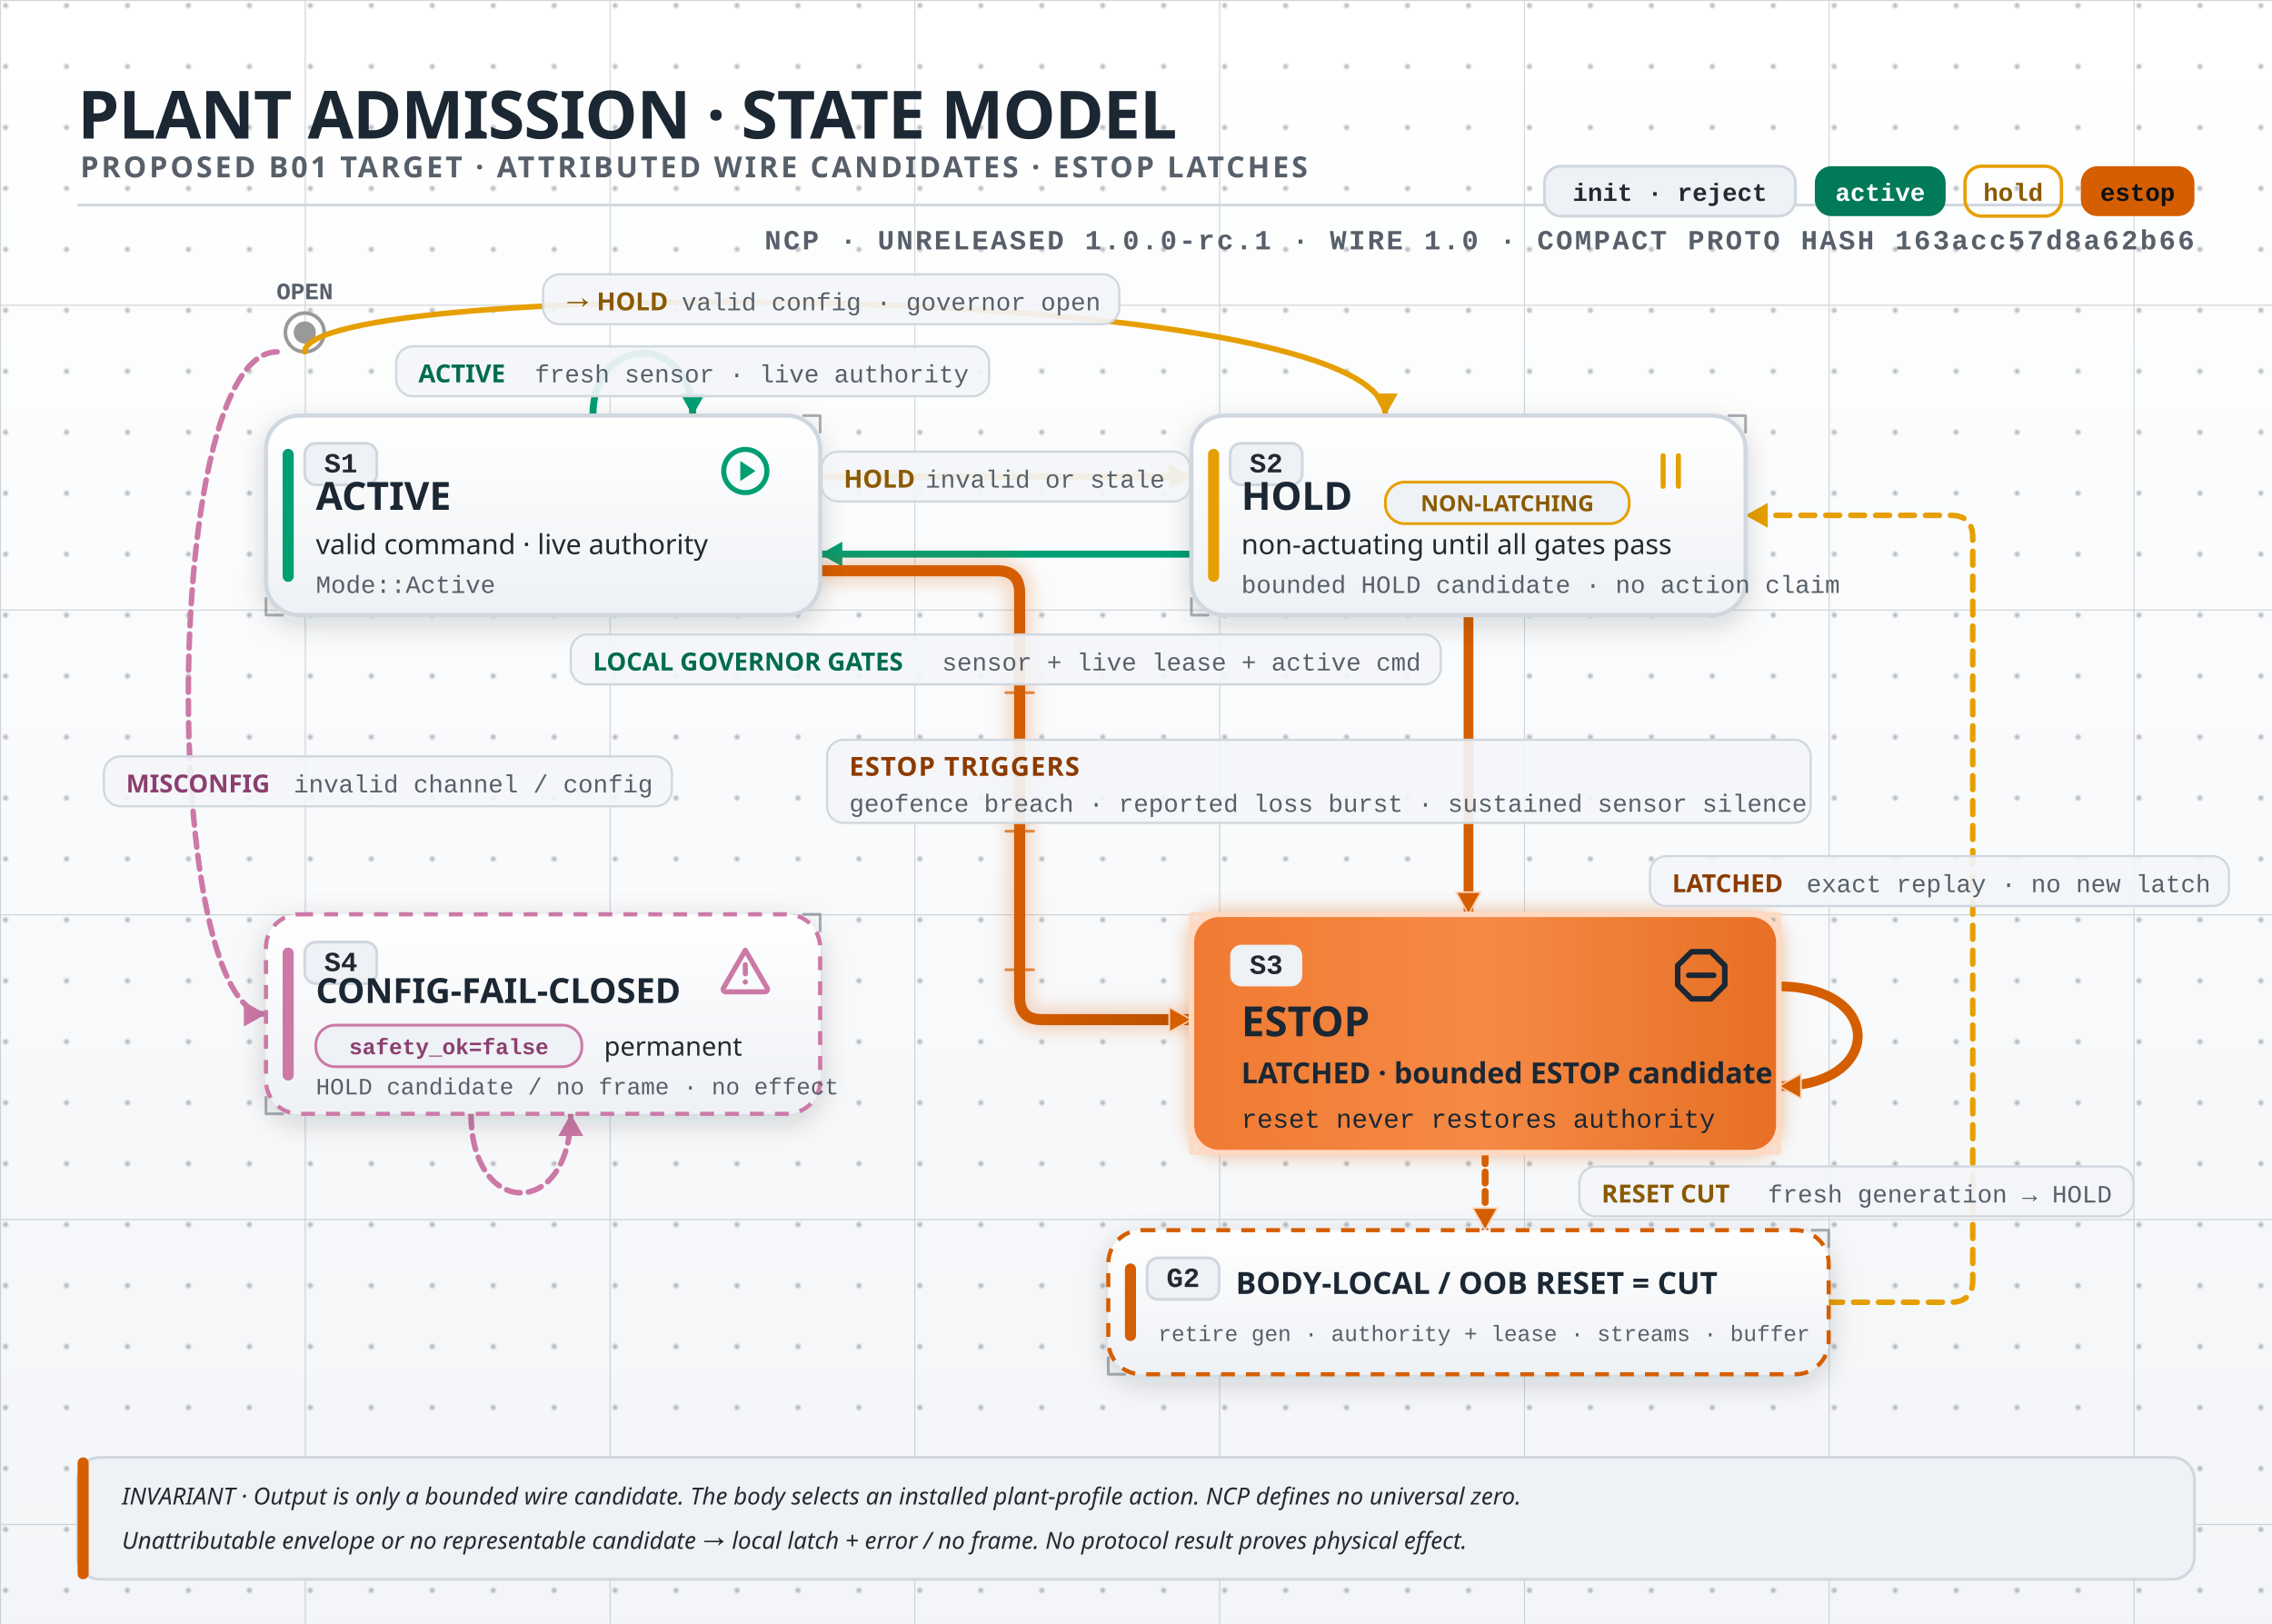
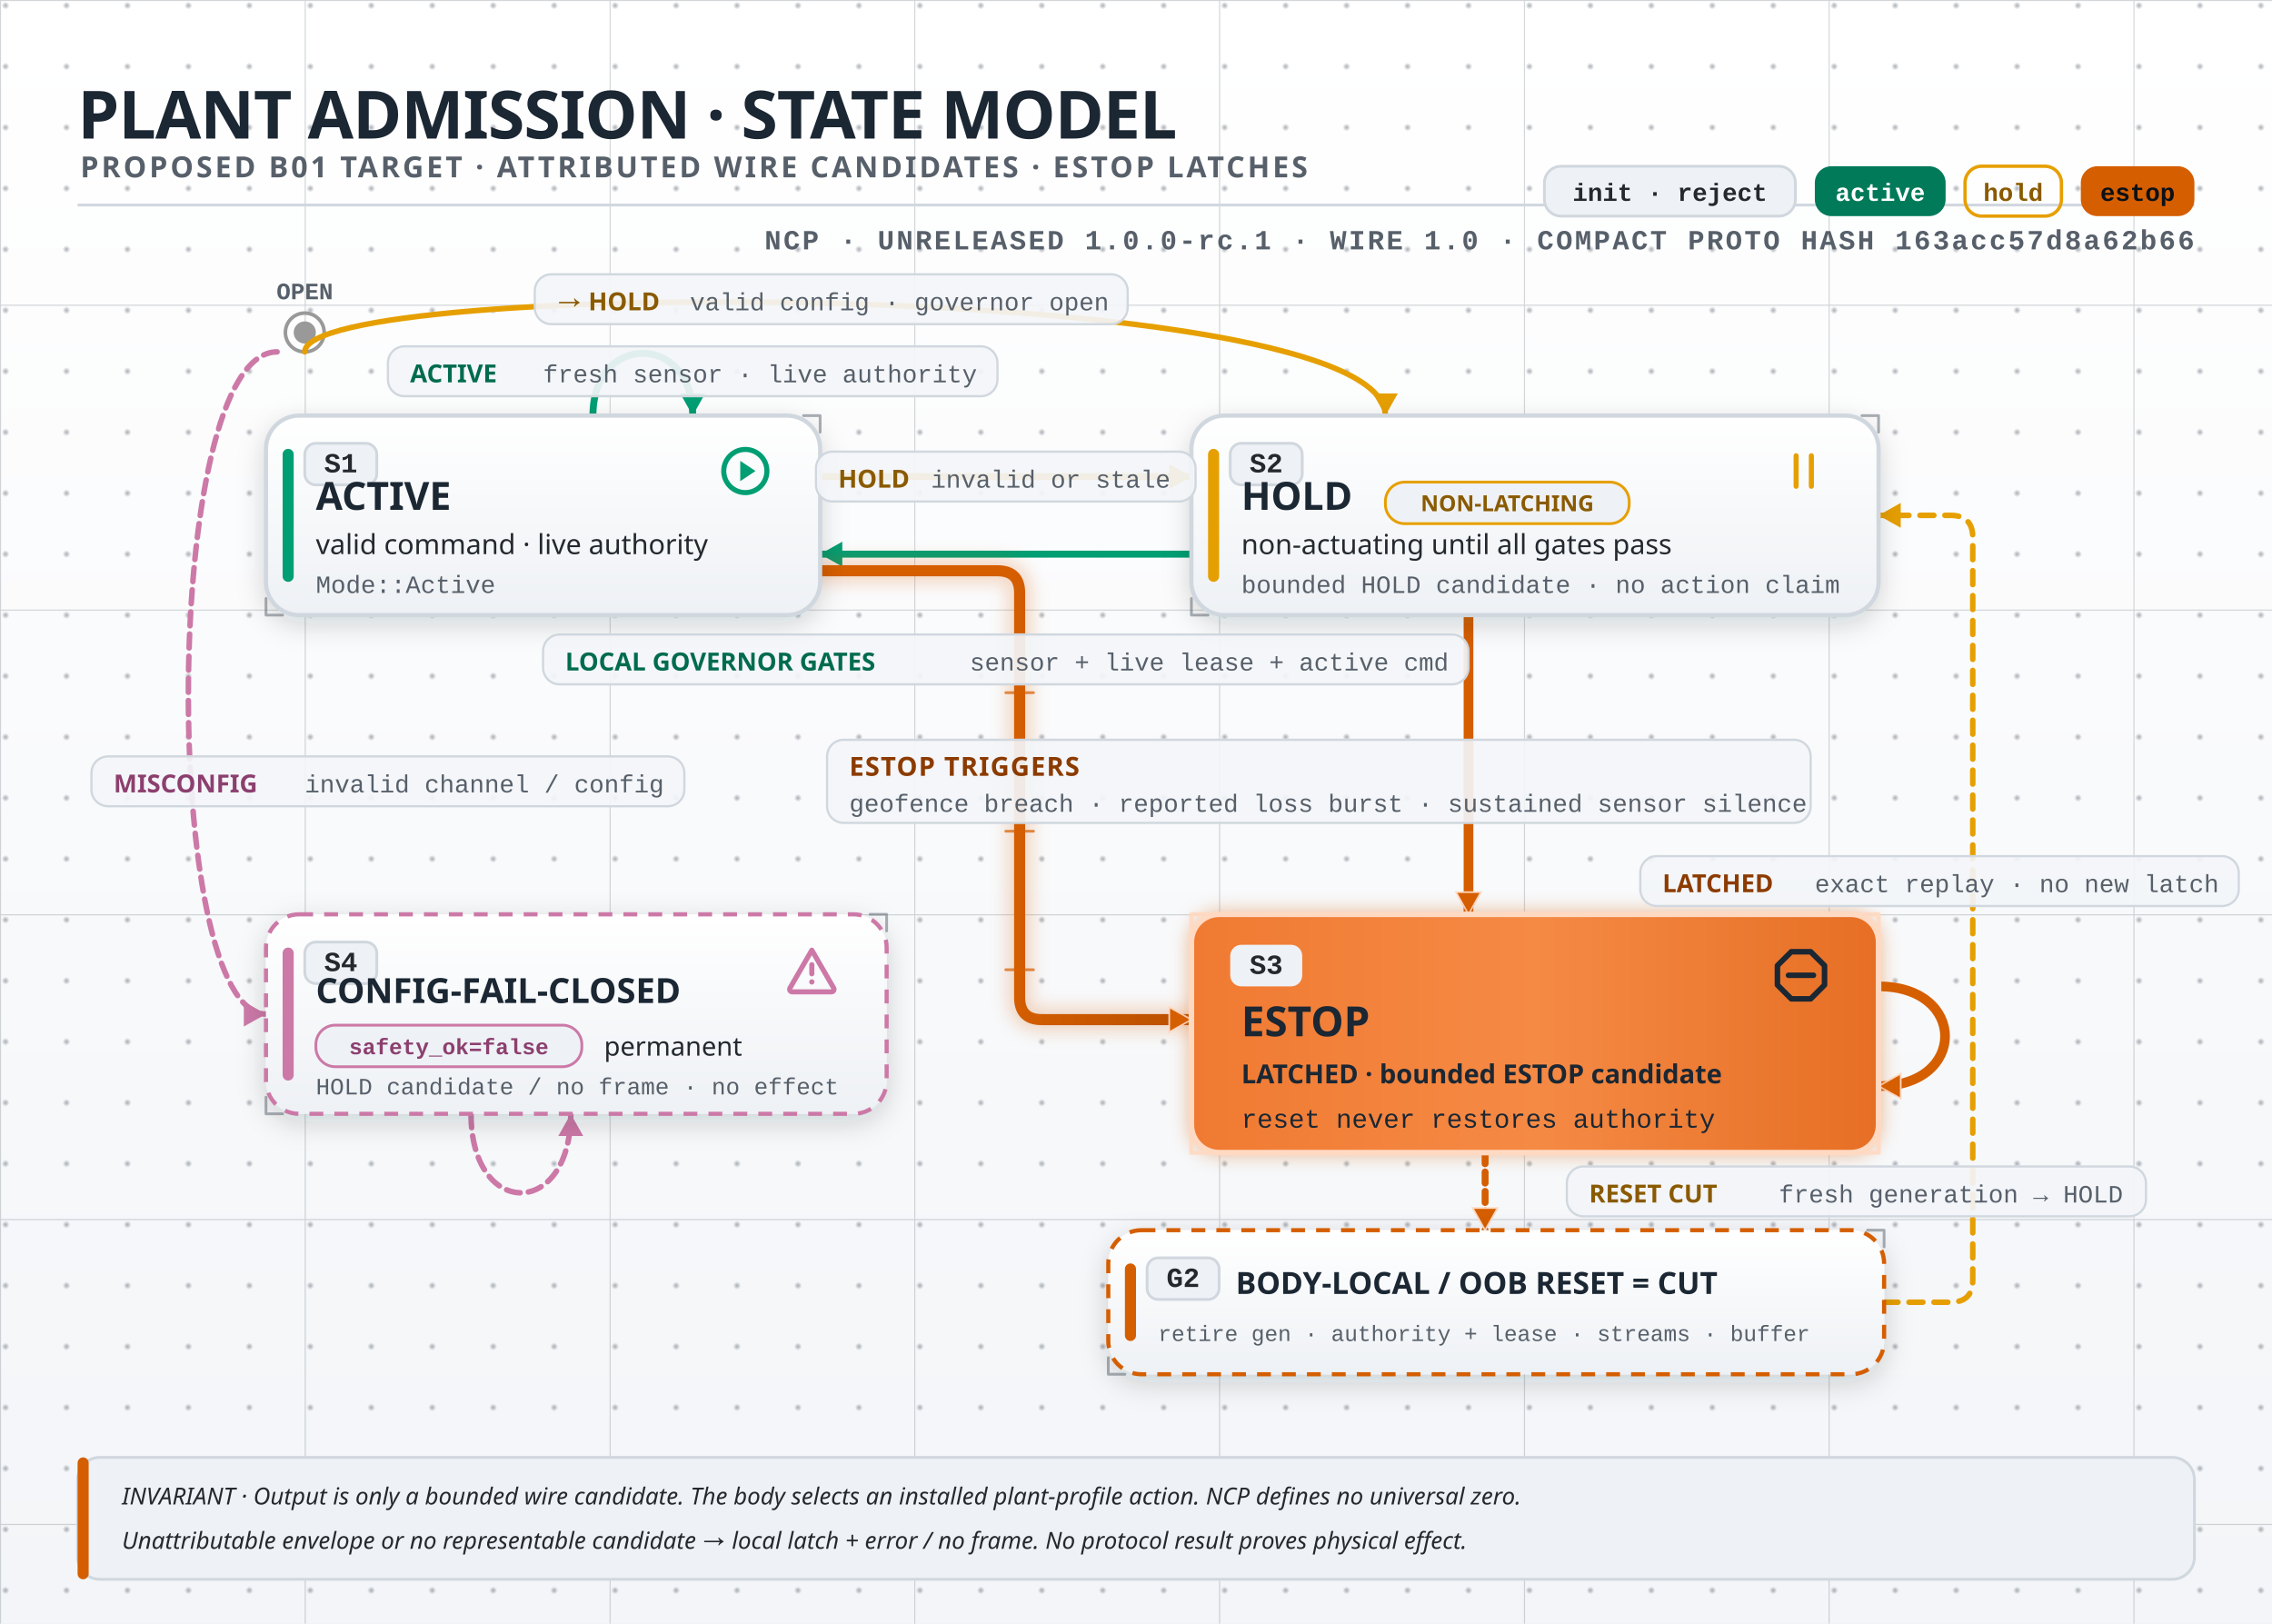
<svg xmlns="http://www.w3.org/2000/svg" width="820" height="586" viewBox="0 0 820 586" font-family="-apple-system, BlinkMacSystemFont, 'Segoe UI', 'Noto Sans', Helvetica, Arial, sans-serif" role="img" aria-labelledby="ncp-fsm-title ncp-fsm-desc">
  <defs>
    <linearGradient id="pageBg" x1="0" y1="0" x2="0" y2="1">
      <stop offset="0" stop-color="#ffffff" />
      <stop offset="1" stop-color="#f3f5f8" />
    </linearGradient>
    <linearGradient id="surface" x1="0" y1="0" x2="0" y2="1">
      <stop offset="0" stop-color="#ffffff" />
      <stop offset="1" stop-color="#eef1f5" />
    </linearGradient>
    <linearGradient id="busAction" x1="0" y1="0" x2="1" y2="0">
      <stop offset="0" stop-color="#D55E00" stop-opacity="1" />
      <stop offset="0.5" stop-color="#D55E00" stop-opacity="1" />
      <stop offset="1" stop-color="#b94f00" stop-opacity="1" />
    </linearGradient>
    <linearGradient id="fsmAction" x1="0" y1="0" x2="1" y2="0">
      <stop offset="0" stop-color="#F07A32" stop-opacity="1" />
      <stop offset="0.5" stop-color="#F58A45" stop-opacity="1" />
      <stop offset="1" stop-color="#E66F24" stop-opacity="1" />
    </linearGradient>
    <linearGradient id="contractHero" x1="0" y1="0" x2="1" y2="1">
      <stop offset="0" stop-color="#6D28D9" />
      <stop offset="1" stop-color="#5b21b6" />
    </linearGradient>
    <radialGradient id="gridDot" cx="0.5" cy="0.5" r="0.5">
      <stop offset="0" stop-color="#57606a" stop-opacity="0.5" />
      <stop offset="1" stop-color="#57606a" stop-opacity="0" />
    </radialGradient>
    <pattern id="grid" width="22" height="22" patternUnits="userSpaceOnUse">
      <circle cx="2" cy="2" r="1.4" fill="url(#gridDot)" />
    </pattern>
    <pattern id="gridMajor" width="110" height="110" patternUnits="userSpaceOnUse">
      <path d="M110 0H0V110" fill="none" stroke="#57606a" stroke-width="0.75" stroke-opacity="0.26" />
    </pattern>
    <filter id="soft" x="-40%" y="-40%" width="180%" height="180%" color-interpolation-filters="sRGB">
      <feDropShadow dx="0" dy="3" stdDeviation="5" flood-color="#1b2733" flood-opacity="0.18" />
    </filter>
    <filter id="halo" x="-60%" y="-60%" width="220%" height="220%" color-interpolation-filters="sRGB">
      <feGaussianBlur stdDeviation="3" />
    </filter>
    <filter id="glow" x="-90%" y="-90%" width="280%" height="280%" color-interpolation-filters="sRGB">
      <feGaussianBlur in="SourceAlpha" stdDeviation="3.4" result="b" />
      <feFlood flood-color="#D55E00" flood-opacity="0.4" />
      <feComposite in2="b" operator="in" result="g" />
      <feMerge>
        <feMergeNode in="g" />
        <feMergeNode in="SourceGraphic" />
      </feMerge>
    </filter>
    <marker id="arrowAction" markerUnits="userSpaceOnUse" markerWidth="12" markerHeight="12" refX="9" refY="5.5" orient="auto">
      <path d="M1,1 L9,5.5 L1,10 Z" fill="#D55E00" />
    </marker>
    <marker id="arrowControl" markerUnits="userSpaceOnUse" markerWidth="12" markerHeight="12" refX="9" refY="5.5" orient="auto">
      <path d="M1,1 L9,5.5 L1,10 Z" fill="#0072B2" />
    </marker>
    <marker id="replyControl" markerUnits="userSpaceOnUse" markerWidth="12" markerHeight="12" refX="9" refY="5.5" orient="auto">
      <path d="M2,1.5 L9,5.5 L2,9.5" fill="none" stroke="#0072B2" stroke-width="1.7" stroke-linecap="round" stroke-linejoin="round" />
    </marker>
    <marker id="arrowPercep" markerUnits="userSpaceOnUse" markerWidth="12" markerHeight="12" refX="9" refY="5.5" orient="auto">
      <path d="M1,1 L9,5.5 L1,10 Z" fill="#56B4E9" />
    </marker>
    <marker id="tapObserve" markerUnits="userSpaceOnUse" markerWidth="10" markerHeight="10" refX="5" refY="5" orient="auto">
      <circle cx="5" cy="5" r="3.2" fill="none" stroke="#999999" stroke-width="1.5" />
    </marker>
    <marker id="arrowContract" markerUnits="userSpaceOnUse" markerWidth="12" markerHeight="12" refX="9" refY="5.5" orient="auto">
      <path d="M1,1 L9,5.5 L1,10 Z" fill="#6D28D9" />
    </marker>
    <marker id="submoduleArrow" markerUnits="userSpaceOnUse" markerWidth="12" markerHeight="12" refX="9" refY="5.5" orient="auto">
      <path d="M2,1.5 L9,5.5 L2,9.5" fill="none" stroke="#999999" stroke-width="1.7" stroke-linecap="round" stroke-linejoin="round" />
    </marker>
    <marker id="arrowActive" markerUnits="userSpaceOnUse" markerWidth="12" markerHeight="12" refX="9" refY="5.5" orient="auto">
      <path d="M1,1 L9,5.5 L1,10 Z" fill="#009E73" />
    </marker>
    <marker id="arrowEstop" markerUnits="userSpaceOnUse" markerWidth="12" markerHeight="12" refX="9" refY="5.5" orient="auto">
      <path d="M1,1 L9,5.5 L1,10 Z" fill="#D55E00" stroke="#ffd9c2" stroke-width="0.6" />
    </marker>
    <marker id="arrowHold" markerUnits="userSpaceOnUse" markerWidth="12" markerHeight="12" refX="9" refY="5.5" orient="auto">
      <path d="M1,1 L9,5.5 L1,10 Z" fill="#E69F00" />
    </marker>
    <marker id="arrowMut" markerUnits="userSpaceOnUse" markerWidth="12" markerHeight="12" refX="9" refY="5.5" orient="auto">
      <path d="M1,1 L9,5.5 L1,10 Z" fill="#57606a" />
    </marker>
    <marker id="arrowConfig" markerUnits="userSpaceOnUse" markerWidth="12" markerHeight="12" refX="9" refY="5.5" orient="auto">
      <path d="M1,1 L9,5.5 L1,10 Z" fill="#CC79A7" />
    </marker>
    <filter id="glowContract" x="-90%" y="-90%" width="280%" height="280%" color-interpolation-filters="sRGB">
      <feGaussianBlur in="SourceAlpha" stdDeviation="3.4" result="b" />
      <feFlood flood-color="#6D28D9" flood-opacity="0.4" />
      <feComposite in2="b" operator="in" result="g" />
      <feMerge>
        <feMergeNode in="g" />
        <feMergeNode in="SourceGraphic" />
      </feMerge>
    </filter>
    <filter id="glowActive" x="-90%" y="-90%" width="280%" height="280%" color-interpolation-filters="sRGB">
      <feGaussianBlur in="SourceAlpha" stdDeviation="3.4" result="b" />
      <feFlood flood-color="#009E73" flood-opacity="0.4" />
      <feComposite in2="b" operator="in" result="g" />
      <feMerge>
        <feMergeNode in="g" />
        <feMergeNode in="SourceGraphic" />
      </feMerge>
    </filter>
  </defs>
  <rect x="0" y="0" width="820" height="586" rx="0" fill="url(#pageBg)" />
  <rect x="0" y="0" width="820" height="586" rx="0" fill="url(#gridMajor)" />
  <rect x="0" y="0" width="820" height="586" rx="0" fill="url(#grid)" />
  <text x="28" y="50" font-family="-apple-system, BlinkMacSystemFont, 'Segoe UI', 'Noto Sans', Helvetica, Arial, sans-serif" font-size="24" font-weight="800" font-style="normal" fill="#1b2733" text-anchor="start" letter-spacing="-0.3" text-rendering="geometricPrecision">PLANT ADMISSION · STATE MODEL</text>
  <text x="29" y="64" font-family="-apple-system, BlinkMacSystemFont, 'Segoe UI', 'Noto Sans', Helvetica, Arial, sans-serif" font-size="10.5" font-weight="600" font-style="normal" fill="#57606a" text-anchor="start" letter-spacing="1.0" text-rendering="geometricPrecision">PROPOSED B01 TARGET  ·  ATTRIBUTED WIRE CANDIDATES  ·  ESTOP LATCHES</text>
  <line x1="28" y1="74" x2="792" y2="74" stroke="#d0d7de" stroke-width="1" stroke-linecap="butt" />
  <text x="792" y="90" font-family="ui-monospace, SFMono-Regular, 'SF Mono', Menlo, Consolas, 'Liberation Mono', monospace" font-size="10" font-weight="600" font-style="normal" fill="#57606a" text-anchor="end" letter-spacing="0.8" text-rendering="geometricPrecision">NCP · UNRELEASED 1.0.0-rc.1 · WIRE 1.0 · COMPACT PROTO HASH 163acc57d8a62b66</text>
  <rect x="751.0" y="60" width="41.0" height="18" rx="6" fill="#D55E00" />
  <text x="771.5" y="72.5" font-family="ui-monospace, SFMono-Regular, 'SF Mono', Menlo, Consolas, 'Liberation Mono', monospace" font-size="9" font-weight="700" font-style="normal" fill="#0d1117" text-anchor="middle" text-rendering="geometricPrecision">estop</text>
  <rect x="709.2" y="60" width="34.8" height="18" rx="6" fill="none" stroke="#E69F00" stroke-width="1.2" />
  <text x="726.6" y="72.5" font-family="ui-monospace, SFMono-Regular, 'SF Mono', Menlo, Consolas, 'Liberation Mono', monospace" font-size="9" font-weight="700" font-style="normal" fill="#8A5A00" text-anchor="middle" text-rendering="geometricPrecision">hold</text>
  <rect x="655.0" y="60" width="47.2" height="18" rx="6" fill="#007A59" />
  <text x="678.6" y="72.5" font-family="ui-monospace, SFMono-Regular, 'SF Mono', Menlo, Consolas, 'Liberation Mono', monospace" font-size="9" font-weight="700" font-style="normal" fill="#ffffff" text-anchor="middle" text-rendering="geometricPrecision">active</text>
  <rect x="557.4" y="60" width="90.6" height="18" rx="6" fill="#eef1f5" stroke="#d0d7de" stroke-width="1" />
  <text x="602.7" y="72.5" font-family="ui-monospace, SFMono-Regular, 'SF Mono', Menlo, Consolas, 'Liberation Mono', monospace" font-size="9" font-weight="700" font-style="normal" fill="#24292f" text-anchor="middle" text-rendering="geometricPrecision">init · reject</text>
  <circle cx="110" cy="120" r="4" fill="#999999" />
  <circle cx="110" cy="120" r="7" fill="none" stroke="#999999" stroke-width="1.3" />
  <text x="110" y="108" font-family="ui-monospace, SFMono-Regular, 'SF Mono', Menlo, Consolas, 'Liberation Mono', monospace" font-size="8.5" font-weight="700" font-style="normal" fill="#57606a" text-anchor="middle" text-rendering="geometricPrecision">OPEN</text>
  <path d="M110,127 C110,100 500,100 500,150" fill="none" stroke="#E69F00" stroke-width="2" stroke-linecap="round" stroke-linejoin="round" marker-end="url(#arrowHold)" />
  <path d="M100,127 C58,127 58,366 96,366" fill="none" stroke="#CC79A7" stroke-width="2" stroke-linecap="round" stroke-linejoin="round" stroke-dasharray="5 3" marker-end="url(#arrowConfig)" />
  <path d="M214,150 C214,120 250,120 250,150" fill="none" stroke="#009E73" stroke-width="2.5" stroke-linecap="round" stroke-linejoin="round" marker-end="url(#arrowActive)" />
  <path d="M296,172 L430,172" fill="none" stroke="#E69F00" stroke-width="2.5" stroke-linecap="round" stroke-linejoin="round" marker-end="url(#arrowHold)" />
  <path d="M430,200 L296,200" fill="none" stroke="#009E73" stroke-width="2.5" stroke-linecap="round" stroke-linejoin="round" marker-end="url(#arrowActive)" />
  <path d="M296,206 L360,206 Q368,206 368,214 L368,360 Q368,368 376,368 L430,368" fill="none" stroke="#D55E00" stroke-width="9" stroke-linecap="round" stroke-linejoin="round" stroke-opacity="0.22" filter="url(#halo)" />
  <path d="M296,206 L360,206 Q368,206 368,214 L368,360 Q368,368 376,368 L430,368" fill="none" stroke="url(#busAction)" stroke-width="4" stroke-linecap="round" stroke-linejoin="round" marker-end="url(#arrowEstop)" />
  <line x1="363" y1="250" x2="373" y2="250" stroke="#D55E00" stroke-width="1" stroke-linecap="round" stroke-opacity="0.7" />
  <line x1="363" y1="300" x2="373" y2="300" stroke="#D55E00" stroke-width="1" stroke-linecap="round" stroke-opacity="0.7" />
  <line x1="363" y1="350" x2="373" y2="350" stroke="#D55E00" stroke-width="1" stroke-linecap="round" stroke-opacity="0.7" />
  <path d="M530,222 L530,330" fill="none" stroke="#D55E00" stroke-width="3.5" stroke-linecap="round" stroke-linejoin="round" marker-end="url(#arrowEstop)" />
-   <path d="M642,356 C680,356 680,392 642,392" fill="none" stroke="#D55E00" stroke-width="3.5" stroke-linecap="round" stroke-linejoin="round" marker-end="url(#arrowEstop)" />
+   <path d="M678,356 C710,356 710,392 678,392" fill="none" stroke="#D55E00" stroke-width="3.5" stroke-linecap="round" stroke-linejoin="round" marker-end="url(#arrowEstop)" />
  <path d="M536,416 L536,444" fill="none" stroke="#D55E00" stroke-width="2.5" stroke-linecap="round" stroke-linejoin="round" stroke-dasharray="4 3" marker-end="url(#arrowEstop)" />
-   <path d="M660,470 L704,470 Q712,470 712,462 L712,194 Q712,186 704,186 L630,186" fill="none" stroke="#E69F00" stroke-width="2" stroke-linecap="round" stroke-linejoin="round" stroke-dasharray="5 4" marker-end="url(#arrowHold)" />
+   <path d="M680,470 L704,470 Q712,470 712,462 L712,194 Q712,186 704,186 L678,186" fill="none" stroke="#E69F00" stroke-width="2" stroke-linecap="round" stroke-linejoin="round" stroke-dasharray="5 4" marker-end="url(#arrowHold)" />
  <path d="M170,402 C170,440 206,440 206,402" fill="none" stroke="#CC79A7" stroke-width="2" stroke-linecap="round" stroke-linejoin="round" stroke-dasharray="5 3" marker-end="url(#arrowConfig)" />
  <rect x="96" y="150" width="200" height="72" rx="12" fill="url(#surface)" filter="url(#soft)" />
  <rect x="96" y="150" width="200" height="72" rx="12" fill="none" stroke="#d0d7de" stroke-width="1.5" />
  <rect x="102" y="162" width="4" height="48" rx="2" fill="#009E73" />
  <path d="M290,150 L296,150 L296,156" fill="none" stroke="#57606a" stroke-width="1" stroke-linecap="round" stroke-linejoin="round" stroke-opacity="0.5" />
  <path d="M96,216 L96,222 L102,222" fill="none" stroke="#57606a" stroke-width="1" stroke-linecap="round" stroke-linejoin="round" stroke-opacity="0.5" />
  <rect x="110" y="160" width="26" height="15" rx="4" fill="#eef1f5" stroke="#d0d7de" stroke-width="1" />
  <text x="123" y="170.5" font-family="ui-monospace, SFMono-Regular, 'SF Mono', Menlo, Consolas, 'Liberation Mono', monospace" font-size="10" font-weight="700" font-style="normal" fill="#24292f" text-anchor="middle" text-rendering="geometricPrecision">S1</text>
  <g transform="translate(258,159) scale(0.9167)" fill="none" stroke="#009E73" stroke-width="2" stroke-linecap="round" stroke-linejoin="round">
    <circle cx="12" cy="12" r="8.5" />
    <path d="M10 8 L16 12 L10 16 Z" fill="#009E73" stroke="none" />
  </g>
  <text x="114" y="184" font-family="-apple-system, BlinkMacSystemFont, 'Segoe UI', 'Noto Sans', Helvetica, Arial, sans-serif" font-size="14" font-weight="700" font-style="normal" fill="#1b2733" text-anchor="start" text-rendering="geometricPrecision">ACTIVE</text>
  <text x="114" y="200" font-family="-apple-system, BlinkMacSystemFont, 'Segoe UI', 'Noto Sans', Helvetica, Arial, sans-serif" font-size="10" font-weight="500" font-style="normal" fill="#24292f" text-anchor="start" text-rendering="geometricPrecision">valid command · live authority</text>
  <text x="114" y="214" font-family="ui-monospace, SFMono-Regular, 'SF Mono', Menlo, Consolas, 'Liberation Mono', monospace" font-size="9" font-weight="500" font-style="normal" fill="#57606a" text-anchor="start" text-rendering="geometricPrecision">Mode::Active</text>
-   <rect x="430" y="150" width="200" height="72" rx="12" fill="url(#surface)" filter="url(#soft)" />
-   <rect x="430" y="150" width="200" height="72" rx="12" fill="none" stroke="#d0d7de" stroke-width="1.5" />
+   <rect x="430" y="150" width="248" height="72" rx="12" fill="url(#surface)" filter="url(#soft)" />
+   <rect x="430" y="150" width="248" height="72" rx="12" fill="none" stroke="#d0d7de" stroke-width="1.5" />
  <rect x="436" y="162" width="4" height="48" rx="2" fill="#E69F00" />
-   <path d="M624,150 L630,150 L630,156" fill="none" stroke="#57606a" stroke-width="1" stroke-linecap="round" stroke-linejoin="round" stroke-opacity="0.5" />
+   <path d="M672,150 L678,150 L678,156" fill="none" stroke="#57606a" stroke-width="1" stroke-linecap="round" stroke-linejoin="round" stroke-opacity="0.5" />
  <path d="M430,216 L430,222 L436,222" fill="none" stroke="#57606a" stroke-width="1" stroke-linecap="round" stroke-linejoin="round" stroke-opacity="0.5" />
  <rect x="444" y="160" width="26" height="15" rx="4" fill="#eef1f5" stroke="#d0d7de" stroke-width="1" />
  <text x="457" y="170.5" font-family="ui-monospace, SFMono-Regular, 'SF Mono', Menlo, Consolas, 'Liberation Mono', monospace" font-size="10" font-weight="700" font-style="normal" fill="#24292f" text-anchor="middle" text-rendering="geometricPrecision">S2</text>
-   <g transform="translate(592,159) scale(0.9167)" fill="none" stroke="#E69F00" stroke-width="2" stroke-linecap="round" stroke-linejoin="round">
+   <g transform="translate(640,159) scale(0.9167)" fill="none" stroke="#E69F00" stroke-width="2" stroke-linecap="round" stroke-linejoin="round">
    <path d="M9 6v12M15 6v12" />
  </g>
  <text x="448" y="184" font-family="-apple-system, BlinkMacSystemFont, 'Segoe UI', 'Noto Sans', Helvetica, Arial, sans-serif" font-size="14" font-weight="700" font-style="normal" fill="#1b2733" text-anchor="start" text-rendering="geometricPrecision">HOLD</text>
  <rect x="500" y="174" width="88" height="15" rx="7" fill="#eef1f5" stroke="#E69F00" stroke-width="1" />
  <text x="544" y="184.5" font-family="-apple-system, BlinkMacSystemFont, 'Segoe UI', 'Noto Sans', Helvetica, Arial, sans-serif" font-size="8" font-weight="700" font-style="normal" fill="#8A5A00" text-anchor="middle" text-rendering="geometricPrecision">NON-LATCHING</text>
  <text x="448" y="200" font-family="-apple-system, BlinkMacSystemFont, 'Segoe UI', 'Noto Sans', Helvetica, Arial, sans-serif" font-size="10" font-weight="500" font-style="normal" fill="#24292f" text-anchor="start" text-rendering="geometricPrecision">non-actuating until all gates pass</text>
  <text x="448" y="214" font-family="ui-monospace, SFMono-Regular, 'SF Mono', Menlo, Consolas, 'Liberation Mono', monospace" font-size="9" font-weight="500" font-style="normal" fill="#57606a" text-anchor="start" text-rendering="geometricPrecision">bounded HOLD candidate · no action claim</text>
-   <rect x="96" y="330" width="200" height="72" rx="12" fill="url(#surface)" filter="url(#soft)" />
-   <rect x="96" y="330" width="200" height="72" rx="12" fill="none" stroke="#CC79A7" stroke-width="1.5" stroke-dasharray="5 4" fill-opacity="0.7" />
+   <rect x="96" y="330" width="224" height="72" rx="12" fill="url(#surface)" filter="url(#soft)" />
+   <rect x="96" y="330" width="224" height="72" rx="12" fill="none" stroke="#CC79A7" stroke-width="1.5" stroke-dasharray="5 4" fill-opacity="0.7" />
  <rect x="102" y="342" width="4" height="48" rx="2" fill="#CC79A7" />
-   <path d="M290,330 L296,330 L296,336" fill="none" stroke="#57606a" stroke-width="1" stroke-linecap="round" stroke-linejoin="round" stroke-opacity="0.5" />
+   <path d="M314,330 L320,330 L320,336" fill="none" stroke="#57606a" stroke-width="1" stroke-linecap="round" stroke-linejoin="round" stroke-opacity="0.5" />
  <path d="M96,396 L96,402 L102,402" fill="none" stroke="#57606a" stroke-width="1" stroke-linecap="round" stroke-linejoin="round" stroke-opacity="0.5" />
  <rect x="110" y="340" width="26" height="15" rx="4" fill="#eef1f5" stroke="#d0d7de" stroke-width="1" />
  <text x="123" y="350.5" font-family="ui-monospace, SFMono-Regular, 'SF Mono', Menlo, Consolas, 'Liberation Mono', monospace" font-size="10" font-weight="700" font-style="normal" fill="#24292f" text-anchor="middle" text-rendering="geometricPrecision">S4</text>
-   <g transform="translate(258,339) scale(0.9167)" fill="none" stroke="#CC79A7" stroke-width="2" stroke-linecap="round" stroke-linejoin="round">
+   <g transform="translate(282,339) scale(0.9167)" fill="none" stroke="#CC79A7" stroke-width="2" stroke-linecap="round" stroke-linejoin="round">
    <path d="M12 4.3 20.6 19.2a1 1 0 0 1-0.87 1.5H4.27a1 1 0 0 1-0.87-1.5L12 4.3Z" />
    <path d="M12 10v3.6" />
    <circle cx="12" cy="16.8" r="1.05" fill="#CC79A7" stroke="none" />
  </g>
  <text x="114" y="362" font-family="-apple-system, BlinkMacSystemFont, 'Segoe UI', 'Noto Sans', Helvetica, Arial, sans-serif" font-size="12.5" font-weight="700" font-style="normal" fill="#1b2733" text-anchor="start" text-rendering="geometricPrecision">CONFIG-FAIL-CLOSED</text>
  <rect x="114" y="370" width="96" height="15" rx="7" fill="#eef1f5" stroke="#CC79A7" stroke-width="1" />
  <text x="162" y="380.5" font-family="ui-monospace, SFMono-Regular, 'SF Mono', Menlo, Consolas, 'Liberation Mono', monospace" font-size="8" font-weight="700" font-style="normal" fill="#8C3F6F" text-anchor="middle" text-rendering="geometricPrecision">safety_ok=false</text>
  <text x="218" y="381" font-family="-apple-system, BlinkMacSystemFont, 'Segoe UI', 'Noto Sans', Helvetica, Arial, sans-serif" font-size="9.5" font-weight="500" font-style="normal" fill="#24292f" text-anchor="start" text-rendering="geometricPrecision">permanent</text>
  <text x="114" y="395" font-family="ui-monospace, SFMono-Regular, 'SF Mono', Menlo, Consolas, 'Liberation Mono', monospace" font-size="8.5" font-weight="500" font-style="normal" fill="#57606a" text-anchor="start" text-rendering="geometricPrecision">HOLD candidate / no frame · no effect</text>
-   <rect x="430" y="330" width="212" height="86" rx="10" fill="url(#fsmAction)" stroke="#ffd9c2" stroke-width="2" filter="url(#glow)" />
+   <rect x="430" y="330" width="248" height="86" rx="10" fill="url(#fsmAction)" stroke="#ffd9c2" stroke-width="2" filter="url(#glow)" />
  <path d="M439,330 L430,330 L430,339" fill="none" stroke="#ffd9c2" stroke-width="1.6" stroke-linecap="round" stroke-linejoin="round" stroke-opacity="0.9" />
-   <path d="M633,330 L642,330 L642,339" fill="none" stroke="#ffd9c2" stroke-width="1.6" stroke-linecap="round" stroke-linejoin="round" stroke-opacity="0.9" />
+   <path d="M669,330 L678,330 L678,339" fill="none" stroke="#ffd9c2" stroke-width="1.6" stroke-linecap="round" stroke-linejoin="round" stroke-opacity="0.9" />
  <path d="M439,416 L430,416 L430,407" fill="none" stroke="#ffd9c2" stroke-width="1.6" stroke-linecap="round" stroke-linejoin="round" stroke-opacity="0.9" />
-   <path d="M633,416 L642,416 L642,407" fill="none" stroke="#ffd9c2" stroke-width="1.6" stroke-linecap="round" stroke-linejoin="round" stroke-opacity="0.9" />
+   <path d="M669,416 L678,416 L678,407" fill="none" stroke="#ffd9c2" stroke-width="1.6" stroke-linecap="round" stroke-linejoin="round" stroke-opacity="0.9" />
  <rect x="444" y="341" width="26" height="15" rx="4" fill="#eef1f5" />
  <text x="457" y="351.5" font-family="ui-monospace, SFMono-Regular, 'SF Mono', Menlo, Consolas, 'Liberation Mono', monospace" font-size="10" font-weight="700" font-style="normal" fill="#24292f" text-anchor="middle" text-rendering="geometricPrecision">S3</text>
-   <g transform="translate(602,340) scale(1)" fill="none" stroke="#1b2733" stroke-width="2" stroke-linecap="round" stroke-linejoin="round">
+   <g transform="translate(638,340) scale(1)" fill="none" stroke="#1b2733" stroke-width="2" stroke-linecap="round" stroke-linejoin="round">
    <path d="M8.5 3.5 H15.5 L20.5 8.5 V15.5 L15.5 20.5 H8.5 L3.5 15.5 V8.5 Z" />
    <path d="M7.5 12 H16.5" />
  </g>
  <text x="448" y="374" font-family="-apple-system, BlinkMacSystemFont, 'Segoe UI', 'Noto Sans', Helvetica, Arial, sans-serif" font-size="15" font-weight="800" font-style="normal" fill="#1b2733" text-anchor="start" text-rendering="geometricPrecision">ESTOP</text>
-   <text x="448" y="391" font-family="-apple-system, BlinkMacSystemFont, 'Segoe UI', 'Noto Sans', Helvetica, Arial, sans-serif" font-size="10.5" font-weight="600" font-style="normal" fill="#1b2733" text-anchor="start" text-rendering="geometricPrecision">LATCHED · bounded ESTOP candidate</text>
+   <text x="448" y="391" font-family="-apple-system, BlinkMacSystemFont, 'Segoe UI', 'Noto Sans', Helvetica, Arial, sans-serif" font-size="9.5" font-weight="600" font-style="normal" fill="#1b2733" text-anchor="start" text-rendering="geometricPrecision">LATCHED · bounded ESTOP candidate</text>
  <text x="448" y="407" font-family="ui-monospace, SFMono-Regular, 'SF Mono', Menlo, Consolas, 'Liberation Mono', monospace" font-size="9.5" font-weight="500" font-style="normal" fill="#1b2733" text-anchor="start" text-rendering="geometricPrecision">reset never restores authority</text>
-   <rect x="400" y="444" width="260" height="52" rx="12" fill="url(#surface)" filter="url(#soft)" />
-   <rect x="400" y="444" width="260" height="52" rx="12" fill="none" stroke="#D55E00" stroke-width="1.5" stroke-dasharray="5 4" fill-opacity="0.7" />
+   <rect x="400" y="444" width="280" height="52" rx="12" fill="url(#surface)" filter="url(#soft)" />
+   <rect x="400" y="444" width="280" height="52" rx="12" fill="none" stroke="#D55E00" stroke-width="1.5" stroke-dasharray="5 4" fill-opacity="0.7" />
  <rect x="406" y="456" width="4" height="28" rx="2" fill="#D55E00" />
-   <path d="M654,444 L660,444 L660,450" fill="none" stroke="#57606a" stroke-width="1" stroke-linecap="round" stroke-linejoin="round" stroke-opacity="0.5" />
+   <path d="M674,444 L680,444 L680,450" fill="none" stroke="#57606a" stroke-width="1" stroke-linecap="round" stroke-linejoin="round" stroke-opacity="0.5" />
  <path d="M400,490 L400,496 L406,496" fill="none" stroke="#57606a" stroke-width="1" stroke-linecap="round" stroke-linejoin="round" stroke-opacity="0.5" />
  <rect x="414" y="454" width="26" height="15" rx="4" fill="#eef1f5" stroke="#d0d7de" stroke-width="1" />
  <text x="427" y="464.5" font-family="ui-monospace, SFMono-Regular, 'SF Mono', Menlo, Consolas, 'Liberation Mono', monospace" font-size="10" font-weight="700" font-style="normal" fill="#24292f" text-anchor="middle" text-rendering="geometricPrecision">G2</text>
  <text x="446" y="467" font-family="-apple-system, BlinkMacSystemFont, 'Segoe UI', 'Noto Sans', Helvetica, Arial, sans-serif" font-size="11" font-weight="700" font-style="normal" fill="#1b2733" text-anchor="start" text-rendering="geometricPrecision">BODY-LOCAL / OOB RESET = CUT</text>
  <text x="418" y="484" font-family="ui-monospace, SFMono-Regular, 'SF Mono', Menlo, Consolas, 'Liberation Mono', monospace" font-size="8" font-weight="500" font-style="normal" fill="#57606a" text-anchor="start" text-rendering="geometricPrecision">retire gen · authority + lease · streams · buffer</text>
-   <rect x="196.0" y="99" width="208" height="18" rx="6" fill="#f3f5f8" stroke="#d0d7de" stroke-width="0.8" fill-opacity="0.92" />
-   <text x="204.0" y="112" font-family="-apple-system, BlinkMacSystemFont, 'Segoe UI', 'Noto Sans', Helvetica, Arial, sans-serif" font-size="9" font-weight="700" font-style="normal" fill="#8A5A00" text-anchor="start" text-rendering="geometricPrecision">→ HOLD</text>
-   <text x="246" y="112" font-family="ui-monospace, SFMono-Regular, 'SF Mono', Menlo, Consolas, 'Liberation Mono', monospace" font-size="9" font-weight="500" font-style="normal" fill="#57606a" text-anchor="start" text-rendering="geometricPrecision">valid config · governor open</text>
-   <rect x="143.0" y="125" width="214" height="18" rx="6" fill="#f3f5f8" stroke="#d0d7de" stroke-width="0.8" fill-opacity="0.92" />
-   <text x="151.0" y="138" font-family="-apple-system, BlinkMacSystemFont, 'Segoe UI', 'Noto Sans', Helvetica, Arial, sans-serif" font-size="9" font-weight="700" font-style="normal" fill="#006B4F" text-anchor="start" text-rendering="geometricPrecision">ACTIVE</text>
-   <text x="193" y="138" font-family="ui-monospace, SFMono-Regular, 'SF Mono', Menlo, Consolas, 'Liberation Mono', monospace" font-size="9" font-weight="500" font-style="normal" fill="#57606a" text-anchor="start" text-rendering="geometricPrecision">fresh sensor · live authority</text>
-   <rect x="296.5" y="163" width="133" height="18" rx="6" fill="#f3f5f8" stroke="#d0d7de" stroke-width="0.8" fill-opacity="0.92" />
-   <text x="304.5" y="176" font-family="-apple-system, BlinkMacSystemFont, 'Segoe UI', 'Noto Sans', Helvetica, Arial, sans-serif" font-size="9" font-weight="700" font-style="normal" fill="#8A5A00" text-anchor="start" text-rendering="geometricPrecision">HOLD</text>
-   <text x="334" y="176" font-family="ui-monospace, SFMono-Regular, 'SF Mono', Menlo, Consolas, 'Liberation Mono', monospace" font-size="9" font-weight="500" font-style="normal" fill="#57606a" text-anchor="start" text-rendering="geometricPrecision">invalid or stale</text>
-   <rect x="206.0" y="229" width="314" height="18" rx="6" fill="#f3f5f8" stroke="#d0d7de" stroke-width="0.8" fill-opacity="0.92" />
-   <text x="214.0" y="242" font-family="-apple-system, BlinkMacSystemFont, 'Segoe UI', 'Noto Sans', Helvetica, Arial, sans-serif" font-size="9" font-weight="700" font-style="normal" fill="#006B4F" text-anchor="start" text-rendering="geometricPrecision">LOCAL GOVERNOR GATES</text>
-   <text x="340" y="242" font-family="ui-monospace, SFMono-Regular, 'SF Mono', Menlo, Consolas, 'Liberation Mono', monospace" font-size="9" font-weight="500" font-style="normal" fill="#57606a" text-anchor="start" text-rendering="geometricPrecision">sensor + live lease + active cmd</text>
+   <rect x="193.0" y="99" width="214" height="18" rx="6" fill="#f3f5f8" stroke="#d0d7de" stroke-width="0.8" fill-opacity="0.92" />
+   <text x="201.0" y="112" font-family="-apple-system, BlinkMacSystemFont, 'Segoe UI', 'Noto Sans', Helvetica, Arial, sans-serif" font-size="9" font-weight="700" font-style="normal" fill="#8A5A00" text-anchor="start" text-rendering="geometricPrecision">→ HOLD</text>
+   <text x="249" y="112" font-family="ui-monospace, SFMono-Regular, 'SF Mono', Menlo, Consolas, 'Liberation Mono', monospace" font-size="9" font-weight="500" font-style="normal" fill="#57606a" text-anchor="start" text-rendering="geometricPrecision">valid config · governor open</text>
+   <rect x="140.0" y="125" width="220" height="18" rx="6" fill="#f3f5f8" stroke="#d0d7de" stroke-width="0.8" fill-opacity="0.92" />
+   <text x="148.0" y="138" font-family="-apple-system, BlinkMacSystemFont, 'Segoe UI', 'Noto Sans', Helvetica, Arial, sans-serif" font-size="9" font-weight="700" font-style="normal" fill="#006B4F" text-anchor="start" text-rendering="geometricPrecision">ACTIVE</text>
+   <text x="196" y="138" font-family="ui-monospace, SFMono-Regular, 'SF Mono', Menlo, Consolas, 'Liberation Mono', monospace" font-size="9" font-weight="500" font-style="normal" fill="#57606a" text-anchor="start" text-rendering="geometricPrecision">fresh sensor · live authority</text>
+   <rect x="294.5" y="163" width="137" height="18" rx="6" fill="#f3f5f8" stroke="#d0d7de" stroke-width="0.8" fill-opacity="0.92" />
+   <text x="302.5" y="176" font-family="-apple-system, BlinkMacSystemFont, 'Segoe UI', 'Noto Sans', Helvetica, Arial, sans-serif" font-size="9" font-weight="700" font-style="normal" fill="#8A5A00" text-anchor="start" text-rendering="geometricPrecision">HOLD</text>
+   <text x="336" y="176" font-family="ui-monospace, SFMono-Regular, 'SF Mono', Menlo, Consolas, 'Liberation Mono', monospace" font-size="9" font-weight="500" font-style="normal" fill="#57606a" text-anchor="start" text-rendering="geometricPrecision">invalid or stale</text>
+   <rect x="196.0" y="229" width="334" height="18" rx="6" fill="#f3f5f8" stroke="#d0d7de" stroke-width="0.8" fill-opacity="0.92" />
+   <text x="204.0" y="242" font-family="-apple-system, BlinkMacSystemFont, 'Segoe UI', 'Noto Sans', Helvetica, Arial, sans-serif" font-size="9" font-weight="700" font-style="normal" fill="#006B4F" text-anchor="start" text-rendering="geometricPrecision">LOCAL GOVERNOR GATES</text>
+   <text x="350" y="242" font-family="ui-monospace, SFMono-Regular, 'SF Mono', Menlo, Consolas, 'Liberation Mono', monospace" font-size="9" font-weight="500" font-style="normal" fill="#57606a" text-anchor="start" text-rendering="geometricPrecision">sensor + live lease + active cmd</text>
  <rect x="298.5" y="267.0" width="355" height="30" rx="6" fill="#f3f5f8" stroke="#d0d7de" stroke-width="0.8" fill-opacity="0.92" />
  <text x="306.5" y="280.0" font-family="-apple-system, BlinkMacSystemFont, 'Segoe UI', 'Noto Sans', Helvetica, Arial, sans-serif" font-size="9.5" font-weight="700" font-style="normal" fill="#8C3B00" text-anchor="start" letter-spacing="0.4" text-rendering="geometricPrecision">ESTOP TRIGGERS</text>
  <text x="306.5" y="293.0" font-family="ui-monospace, SFMono-Regular, 'SF Mono', Menlo, Consolas, 'Liberation Mono', monospace" font-size="9" font-weight="500" font-style="normal" fill="#57606a" text-anchor="start" text-rendering="geometricPrecision">geofence breach · reported loss burst · sustained sensor silence</text>
-   <rect x="595.5" y="309" width="209" height="18" rx="6" fill="#f3f5f8" stroke="#d0d7de" stroke-width="0.8" fill-opacity="0.92" />
-   <text x="603.5" y="322" font-family="-apple-system, BlinkMacSystemFont, 'Segoe UI', 'Noto Sans', Helvetica, Arial, sans-serif" font-size="9" font-weight="700" font-style="normal" fill="#8C3B00" text-anchor="start" text-rendering="geometricPrecision">LATCHED</text>
-   <text x="652" y="322" font-family="ui-monospace, SFMono-Regular, 'SF Mono', Menlo, Consolas, 'Liberation Mono', monospace" font-size="9" font-weight="500" font-style="normal" fill="#57606a" text-anchor="start" text-rendering="geometricPrecision">exact replay · no new latch</text>
-   <rect x="570.0" y="421" width="200" height="18" rx="6" fill="#f3f5f8" stroke="#d0d7de" stroke-width="0.8" fill-opacity="0.92" />
-   <text x="578.0" y="434" font-family="-apple-system, BlinkMacSystemFont, 'Segoe UI', 'Noto Sans', Helvetica, Arial, sans-serif" font-size="9" font-weight="700" font-style="normal" fill="#8A5A00" text-anchor="start" text-rendering="geometricPrecision">RESET CUT</text>
-   <text x="638" y="434" font-family="ui-monospace, SFMono-Regular, 'SF Mono', Menlo, Consolas, 'Liberation Mono', monospace" font-size="9" font-weight="500" font-style="normal" fill="#57606a" text-anchor="start" text-rendering="geometricPrecision">fresh generation → HOLD</text>
-   <rect x="37.5" y="273" width="205" height="18" rx="6" fill="#f3f5f8" stroke="#d0d7de" stroke-width="0.8" fill-opacity="0.92" />
-   <text x="45.5" y="286" font-family="-apple-system, BlinkMacSystemFont, 'Segoe UI', 'Noto Sans', Helvetica, Arial, sans-serif" font-size="9" font-weight="700" font-style="normal" fill="#8C3F6F" text-anchor="start" text-rendering="geometricPrecision">MISCONFIG</text>
-   <text x="106" y="286" font-family="ui-monospace, SFMono-Regular, 'SF Mono', Menlo, Consolas, 'Liberation Mono', monospace" font-size="9" font-weight="500" font-style="normal" fill="#57606a" text-anchor="start" text-rendering="geometricPrecision">invalid channel / config</text>
+   <rect x="592.0" y="309" width="216" height="18" rx="6" fill="#f3f5f8" stroke="#d0d7de" stroke-width="0.8" fill-opacity="0.92" />
+   <text x="600.0" y="322" font-family="-apple-system, BlinkMacSystemFont, 'Segoe UI', 'Noto Sans', Helvetica, Arial, sans-serif" font-size="9" font-weight="700" font-style="normal" fill="#8C3B00" text-anchor="start" text-rendering="geometricPrecision">LATCHED</text>
+   <text x="655" y="322" font-family="ui-monospace, SFMono-Regular, 'SF Mono', Menlo, Consolas, 'Liberation Mono', monospace" font-size="9" font-weight="500" font-style="normal" fill="#57606a" text-anchor="start" text-rendering="geometricPrecision">exact replay · no new latch</text>
+   <rect x="565.5" y="421" width="209" height="18" rx="6" fill="#f3f5f8" stroke="#d0d7de" stroke-width="0.8" fill-opacity="0.92" />
+   <text x="573.5" y="434" font-family="-apple-system, BlinkMacSystemFont, 'Segoe UI', 'Noto Sans', Helvetica, Arial, sans-serif" font-size="9" font-weight="700" font-style="normal" fill="#8A5A00" text-anchor="start" text-rendering="geometricPrecision">RESET CUT</text>
+   <text x="642" y="434" font-family="ui-monospace, SFMono-Regular, 'SF Mono', Menlo, Consolas, 'Liberation Mono', monospace" font-size="9" font-weight="500" font-style="normal" fill="#57606a" text-anchor="start" text-rendering="geometricPrecision">fresh generation → HOLD</text>
+   <rect x="33.0" y="273" width="214" height="18" rx="6" fill="#f3f5f8" stroke="#d0d7de" stroke-width="0.8" fill-opacity="0.92" />
+   <text x="41.0" y="286" font-family="-apple-system, BlinkMacSystemFont, 'Segoe UI', 'Noto Sans', Helvetica, Arial, sans-serif" font-size="9" font-weight="700" font-style="normal" fill="#8C3F6F" text-anchor="start" text-rendering="geometricPrecision">MISCONFIG</text>
+   <text x="110" y="286" font-family="ui-monospace, SFMono-Regular, 'SF Mono', Menlo, Consolas, 'Liberation Mono', monospace" font-size="9" font-weight="500" font-style="normal" fill="#57606a" text-anchor="start" text-rendering="geometricPrecision">invalid channel / config</text>
  <rect x="28" y="526" width="764" height="44" rx="8" fill="#eef1f5" stroke="#d0d7de" stroke-width="1" />
  <rect x="28" y="526" width="4" height="44" rx="2" fill="#D55E00" />
  <text x="44" y="543" font-family="-apple-system, BlinkMacSystemFont, 'Segoe UI', 'Noto Sans', Helvetica, Arial, sans-serif" font-size="8.5" font-weight="500" font-style="italic" fill="#24292f" text-anchor="start" text-rendering="geometricPrecision">INVARIANT · Output is only a bounded wire candidate. The body selects an installed plant-profile action. NCP defines no universal zero.</text>
  <text x="44" y="559" font-family="-apple-system, BlinkMacSystemFont, 'Segoe UI', 'Noto Sans', Helvetica, Arial, sans-serif" font-size="8.5" font-weight="500" font-style="italic" fill="#24292f" text-anchor="start" text-rendering="geometricPrecision">Unattributable envelope or no representable candidate → local latch + error / no frame. No protocol result proves physical effect.</text>
</svg>
